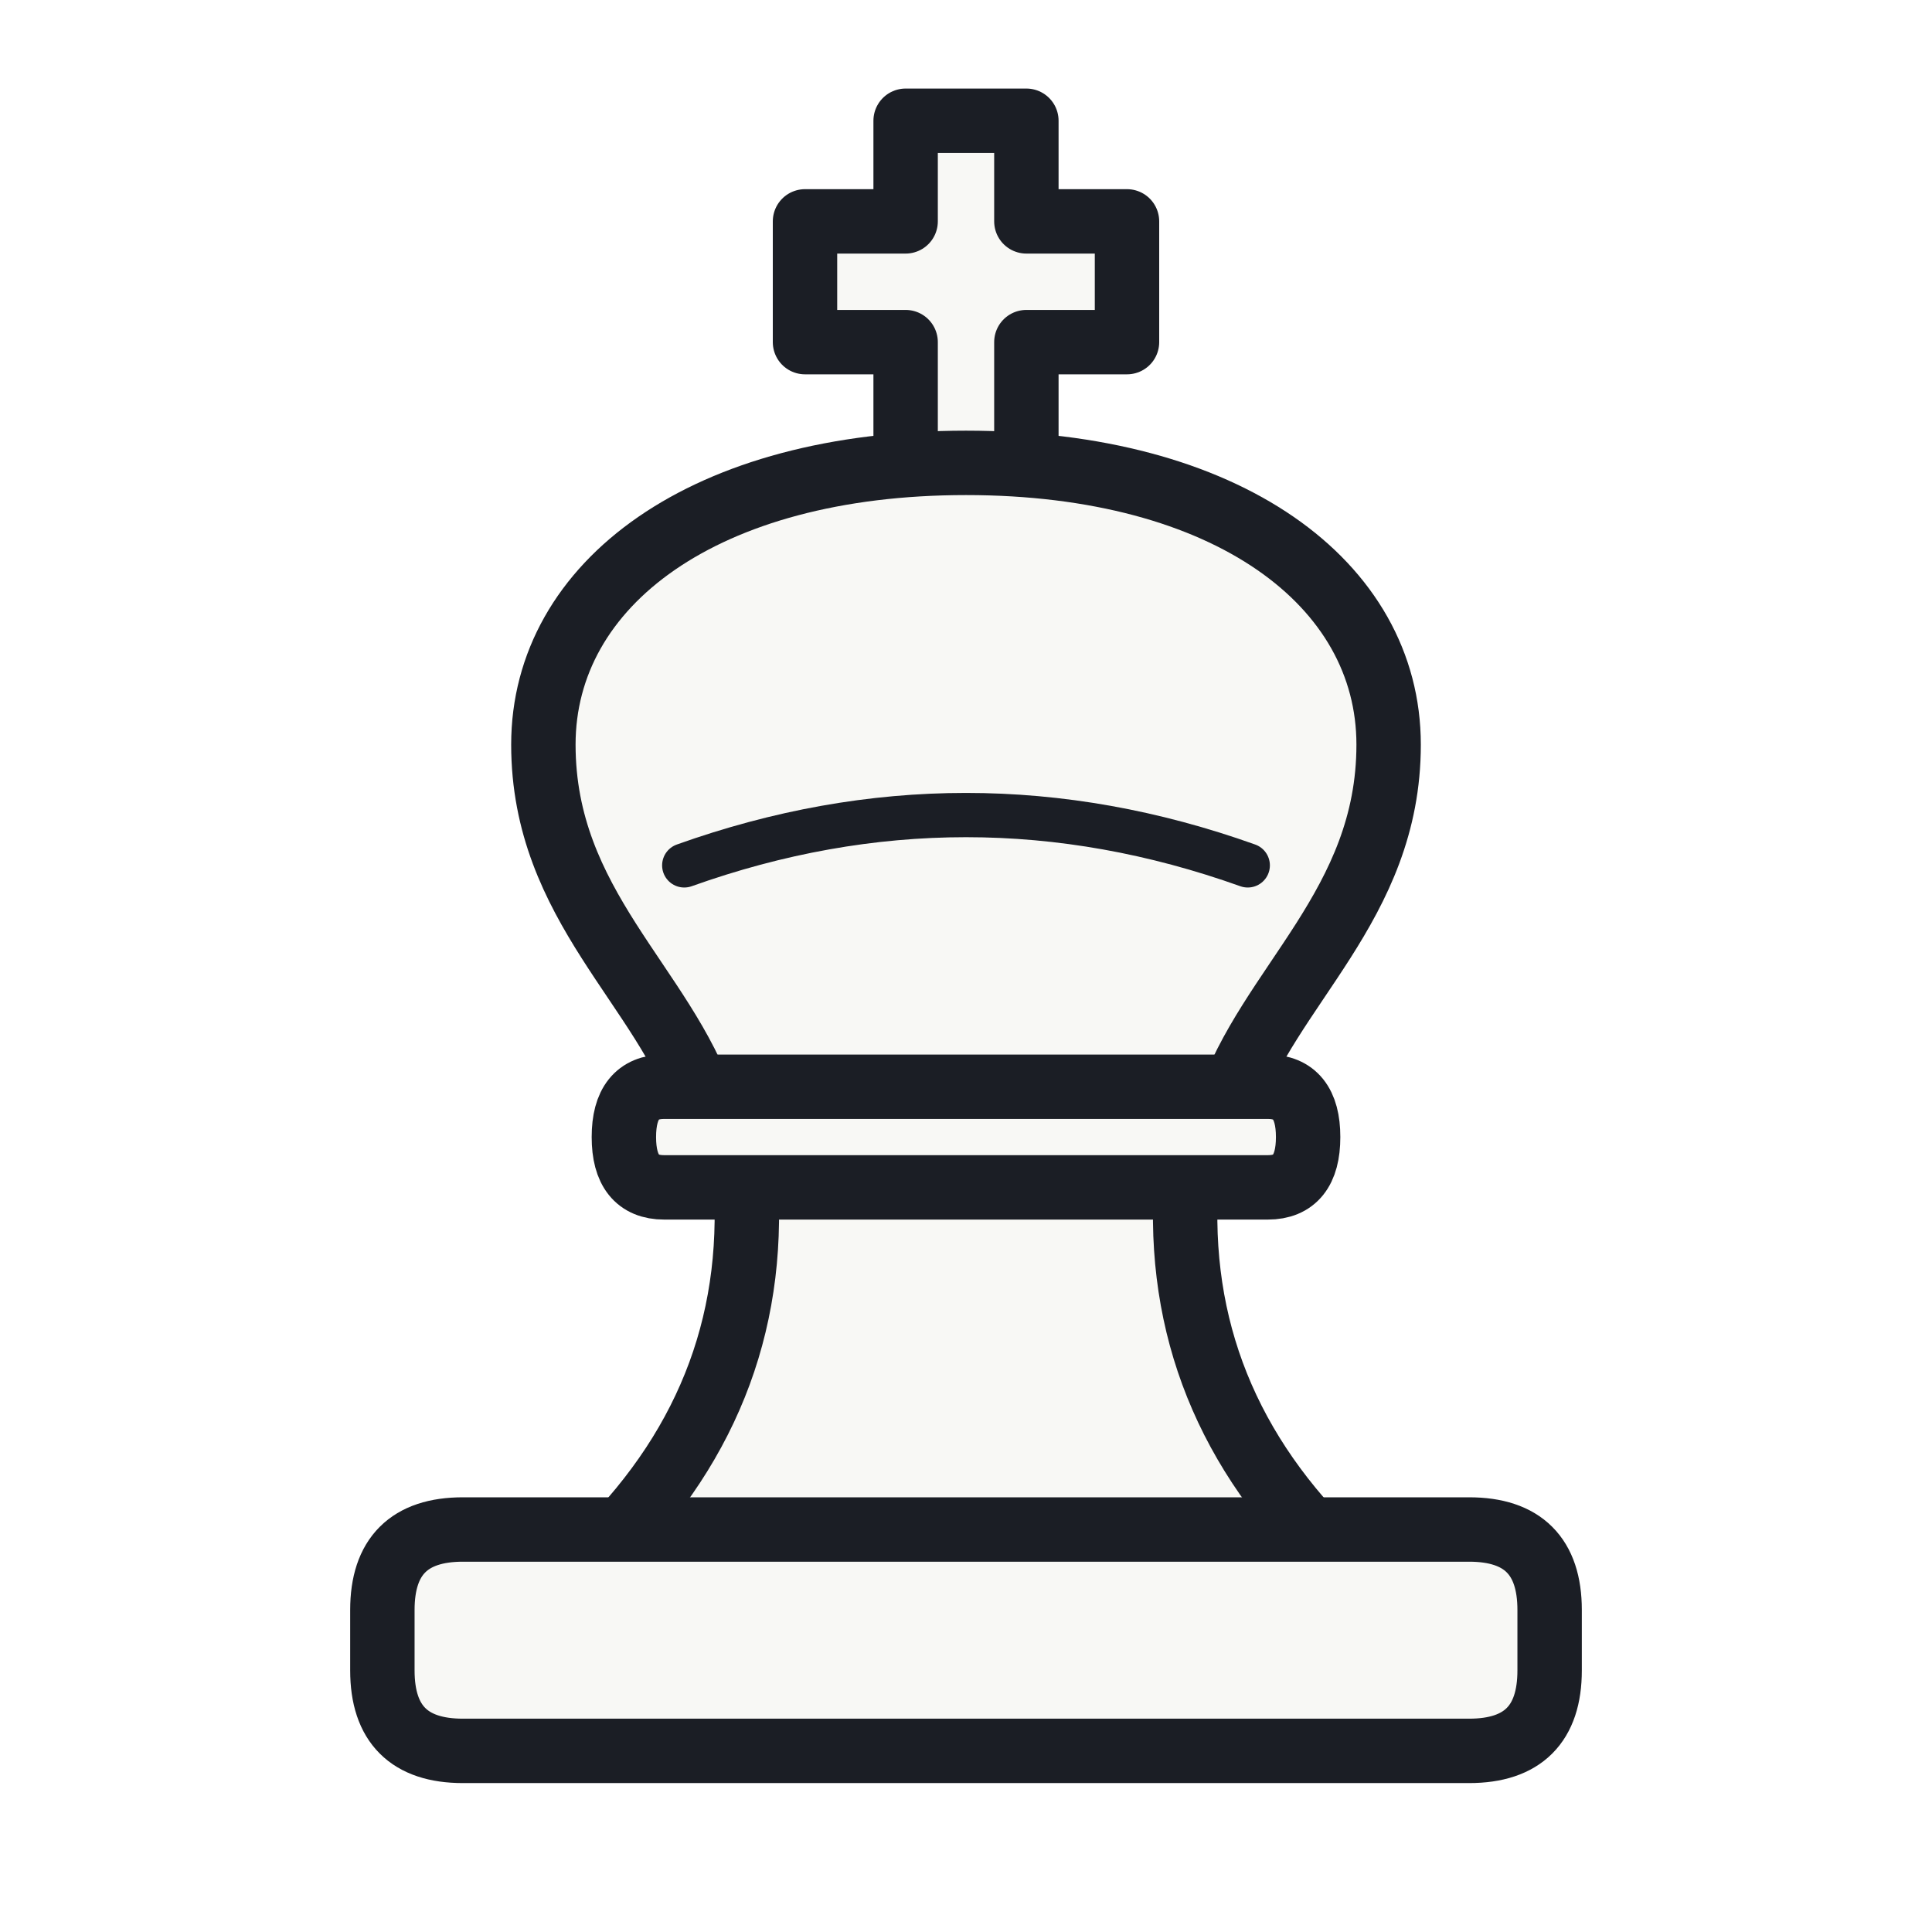
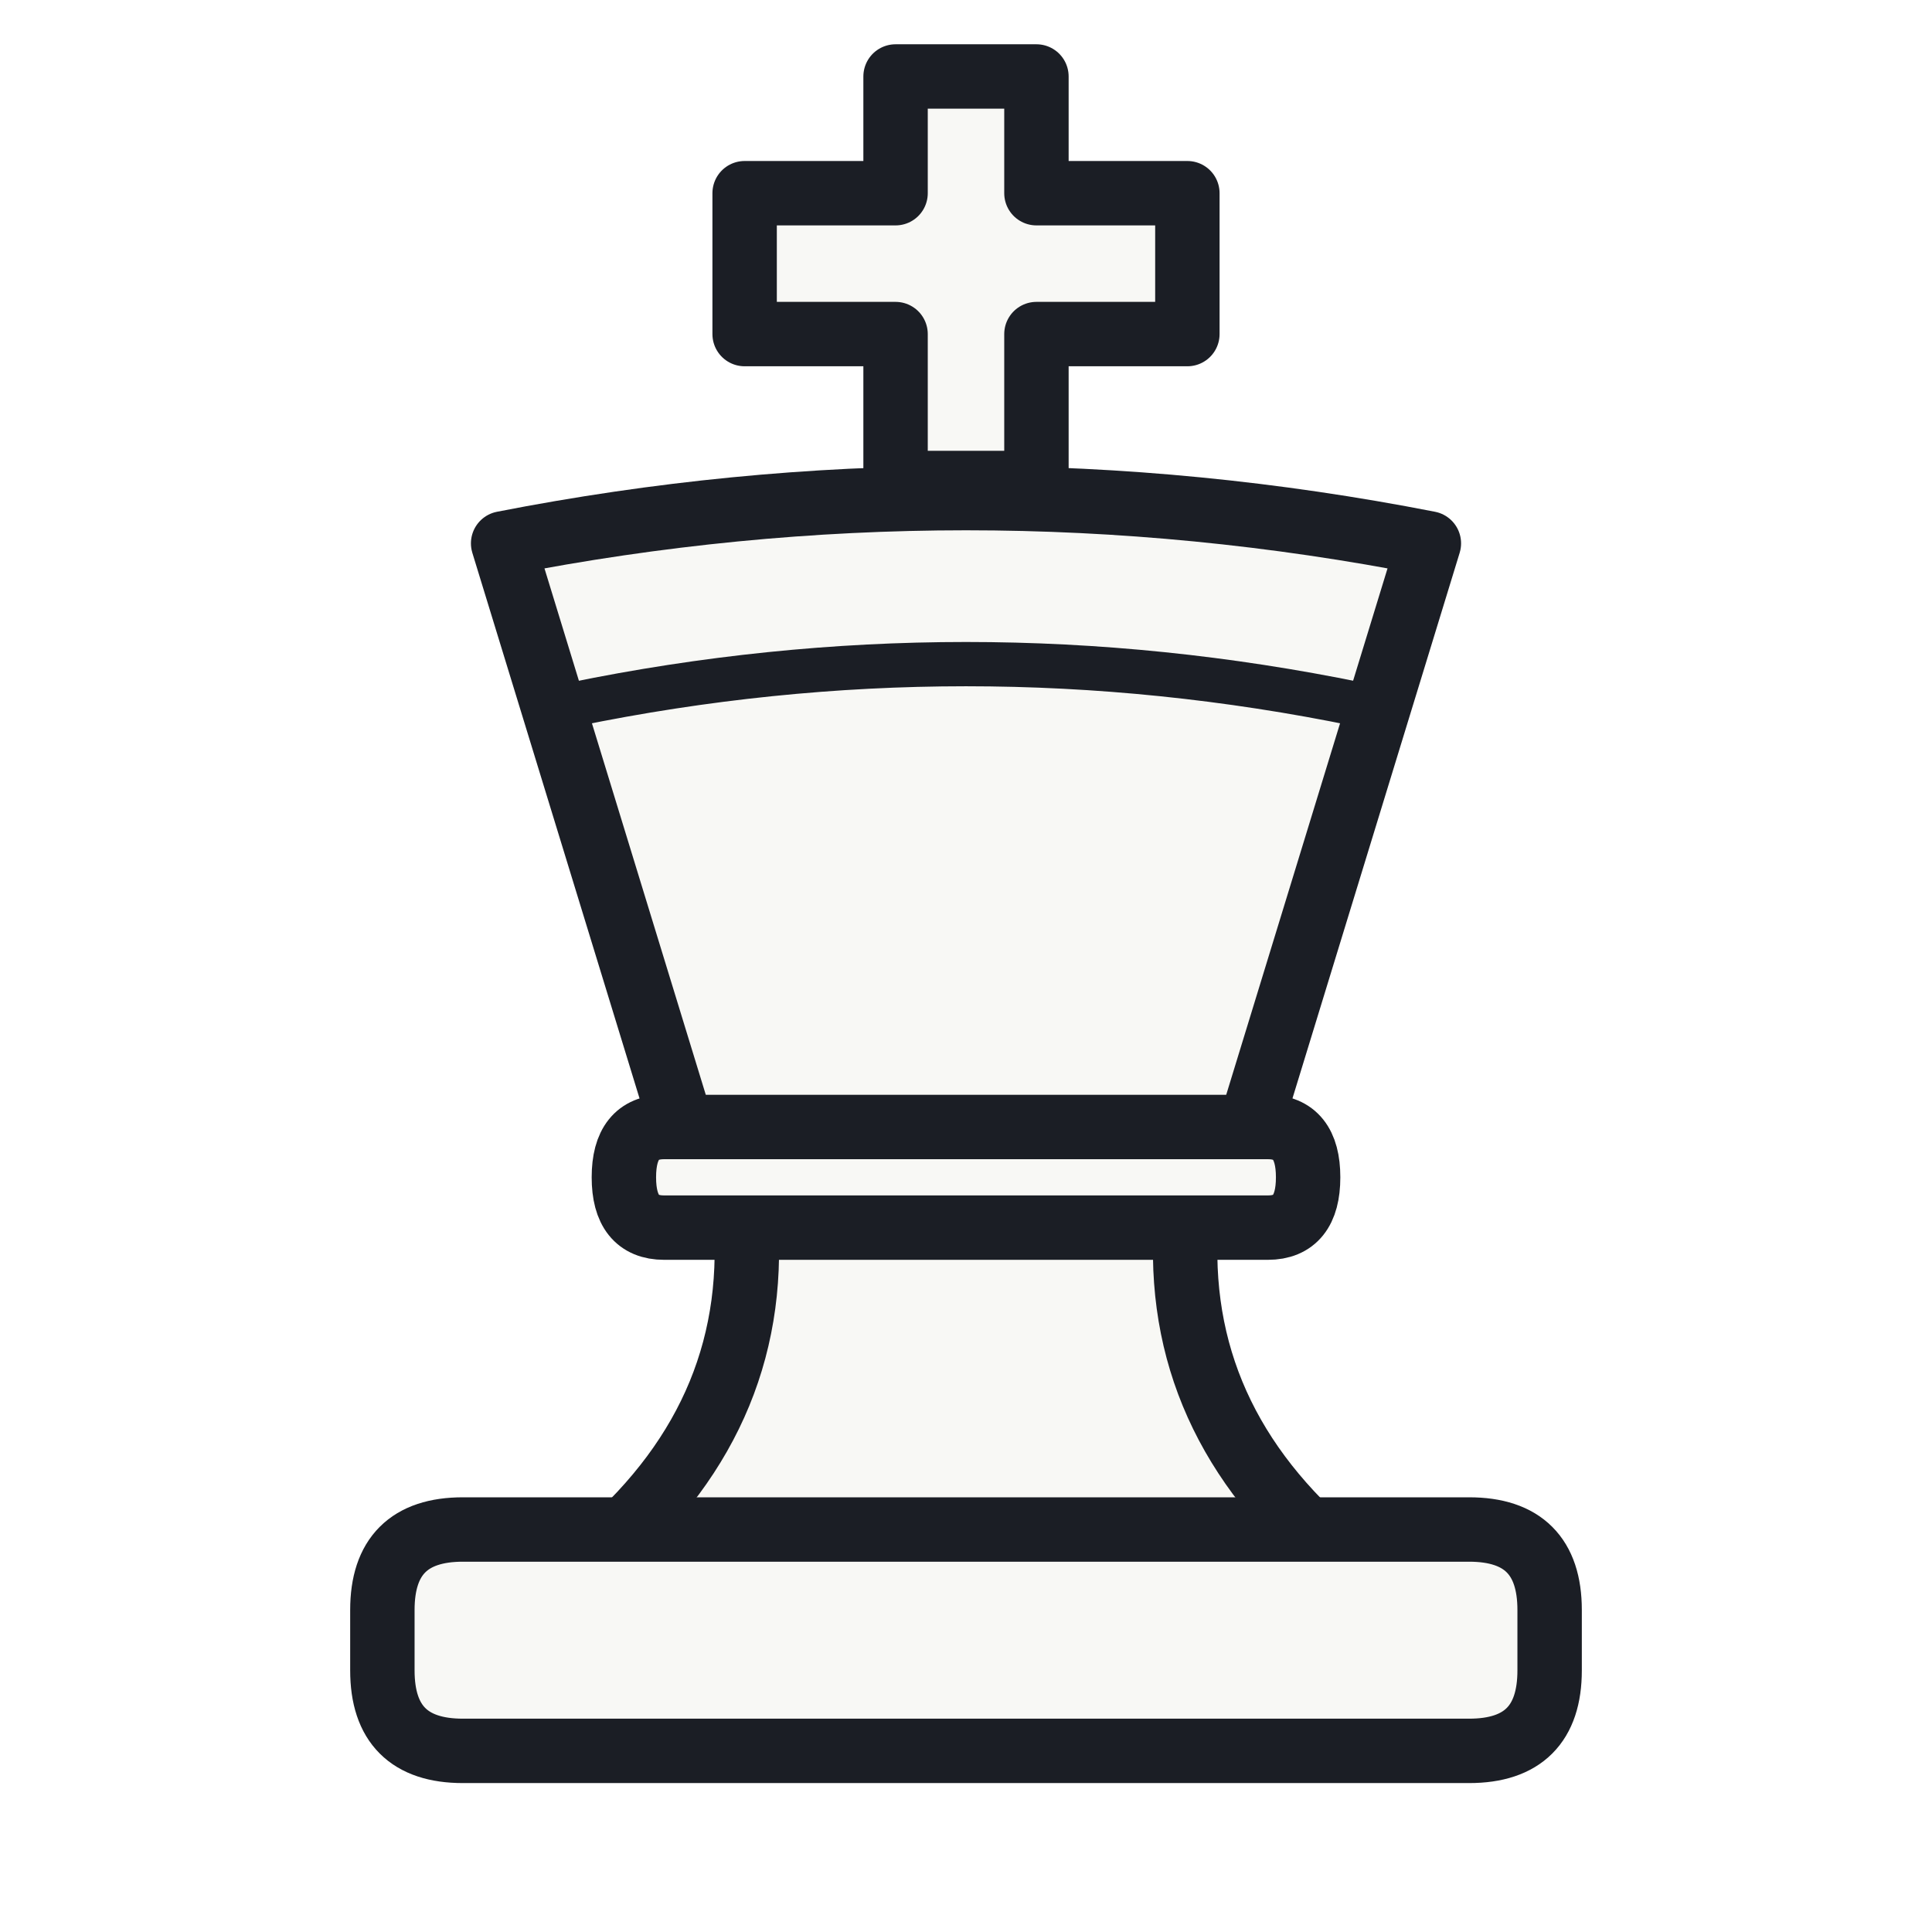
<svg xmlns="http://www.w3.org/2000/svg" viewBox="0 0 96 96" width="96" height="96">
  <g stroke-linejoin="round" stroke-linecap="round">
-     <path d="M37 58 Q38 69 30 77 H66 Q58 69 59 58 Z" fill="#F8F8F5" stroke="#1B1E25" stroke-width="3.2" />
-     <path d="M45 6 H51 V11 H56 V17 H51 V24 H45 V17 H40 V11 H45 Z" fill="#F8F8F5" stroke="#1B1E25" stroke-width="3.2" />
-     <path d="M48 23 C61 23 69 29 69 37 C69 45 63 49 61 55 H35 C33 49 27 45 27 37 C27 29 35 23 48 23 Z" fill="#F8F8F5" stroke="#1B1E25" stroke-width="3.2" />
-     <path d="M33 54 H63 Q65 54 65 56.5 Q65 59 63 59 H33 Q31 59 31 56.5 Q31 54 33 54 Z" fill="#F8F8F5" stroke="#1B1E25" stroke-width="3.2" />
+     <path d="M37 60 Q38 70 30 77 H66 Q58 70 59 60 Z" fill="#F8F8F5" stroke="#1B1E25" stroke-width="3.2" />
+     <path d="M44.5 3.8 H51.5 V9.6 H59 V16.6 H51.5 V24 H44.5 V16.6 H37 V9.6 H44.5 Z" fill="#F8F8F5" stroke="#1B1E25" stroke-width="3.2" />
+     <path d="M25 27 Q48 22.5 71 27 L61.5 58 H34.5 Z" fill="#F8F8F5" stroke="#1B1E25" stroke-width="3.2" />
+     <path d="M33 56 H63 Q65 56 65 58.5 Q65 61 63 61 H33 Q31 61 31 58.5 Q31 56 33 56 Z" fill="#F8F8F5" stroke="#1B1E25" stroke-width="3.2" />
    <path d="M23 76 H73 Q77 76 77 80 V83 Q77 87 73 87 H23 Q19 87 19 83 V80 Q19 76 23 76 Z" fill="#F8F8F5" stroke="#1B1E25" stroke-width="3.2" />
-     <path d="M34 43 Q48 38 62 43" fill="none" stroke="#1B1E25" stroke-width="2.2" />
+     <path d="M28.5 35 Q48 31 67.5 35" fill="none" stroke="#1B1E25" stroke-width="2.2" />
  </g>
</svg>
